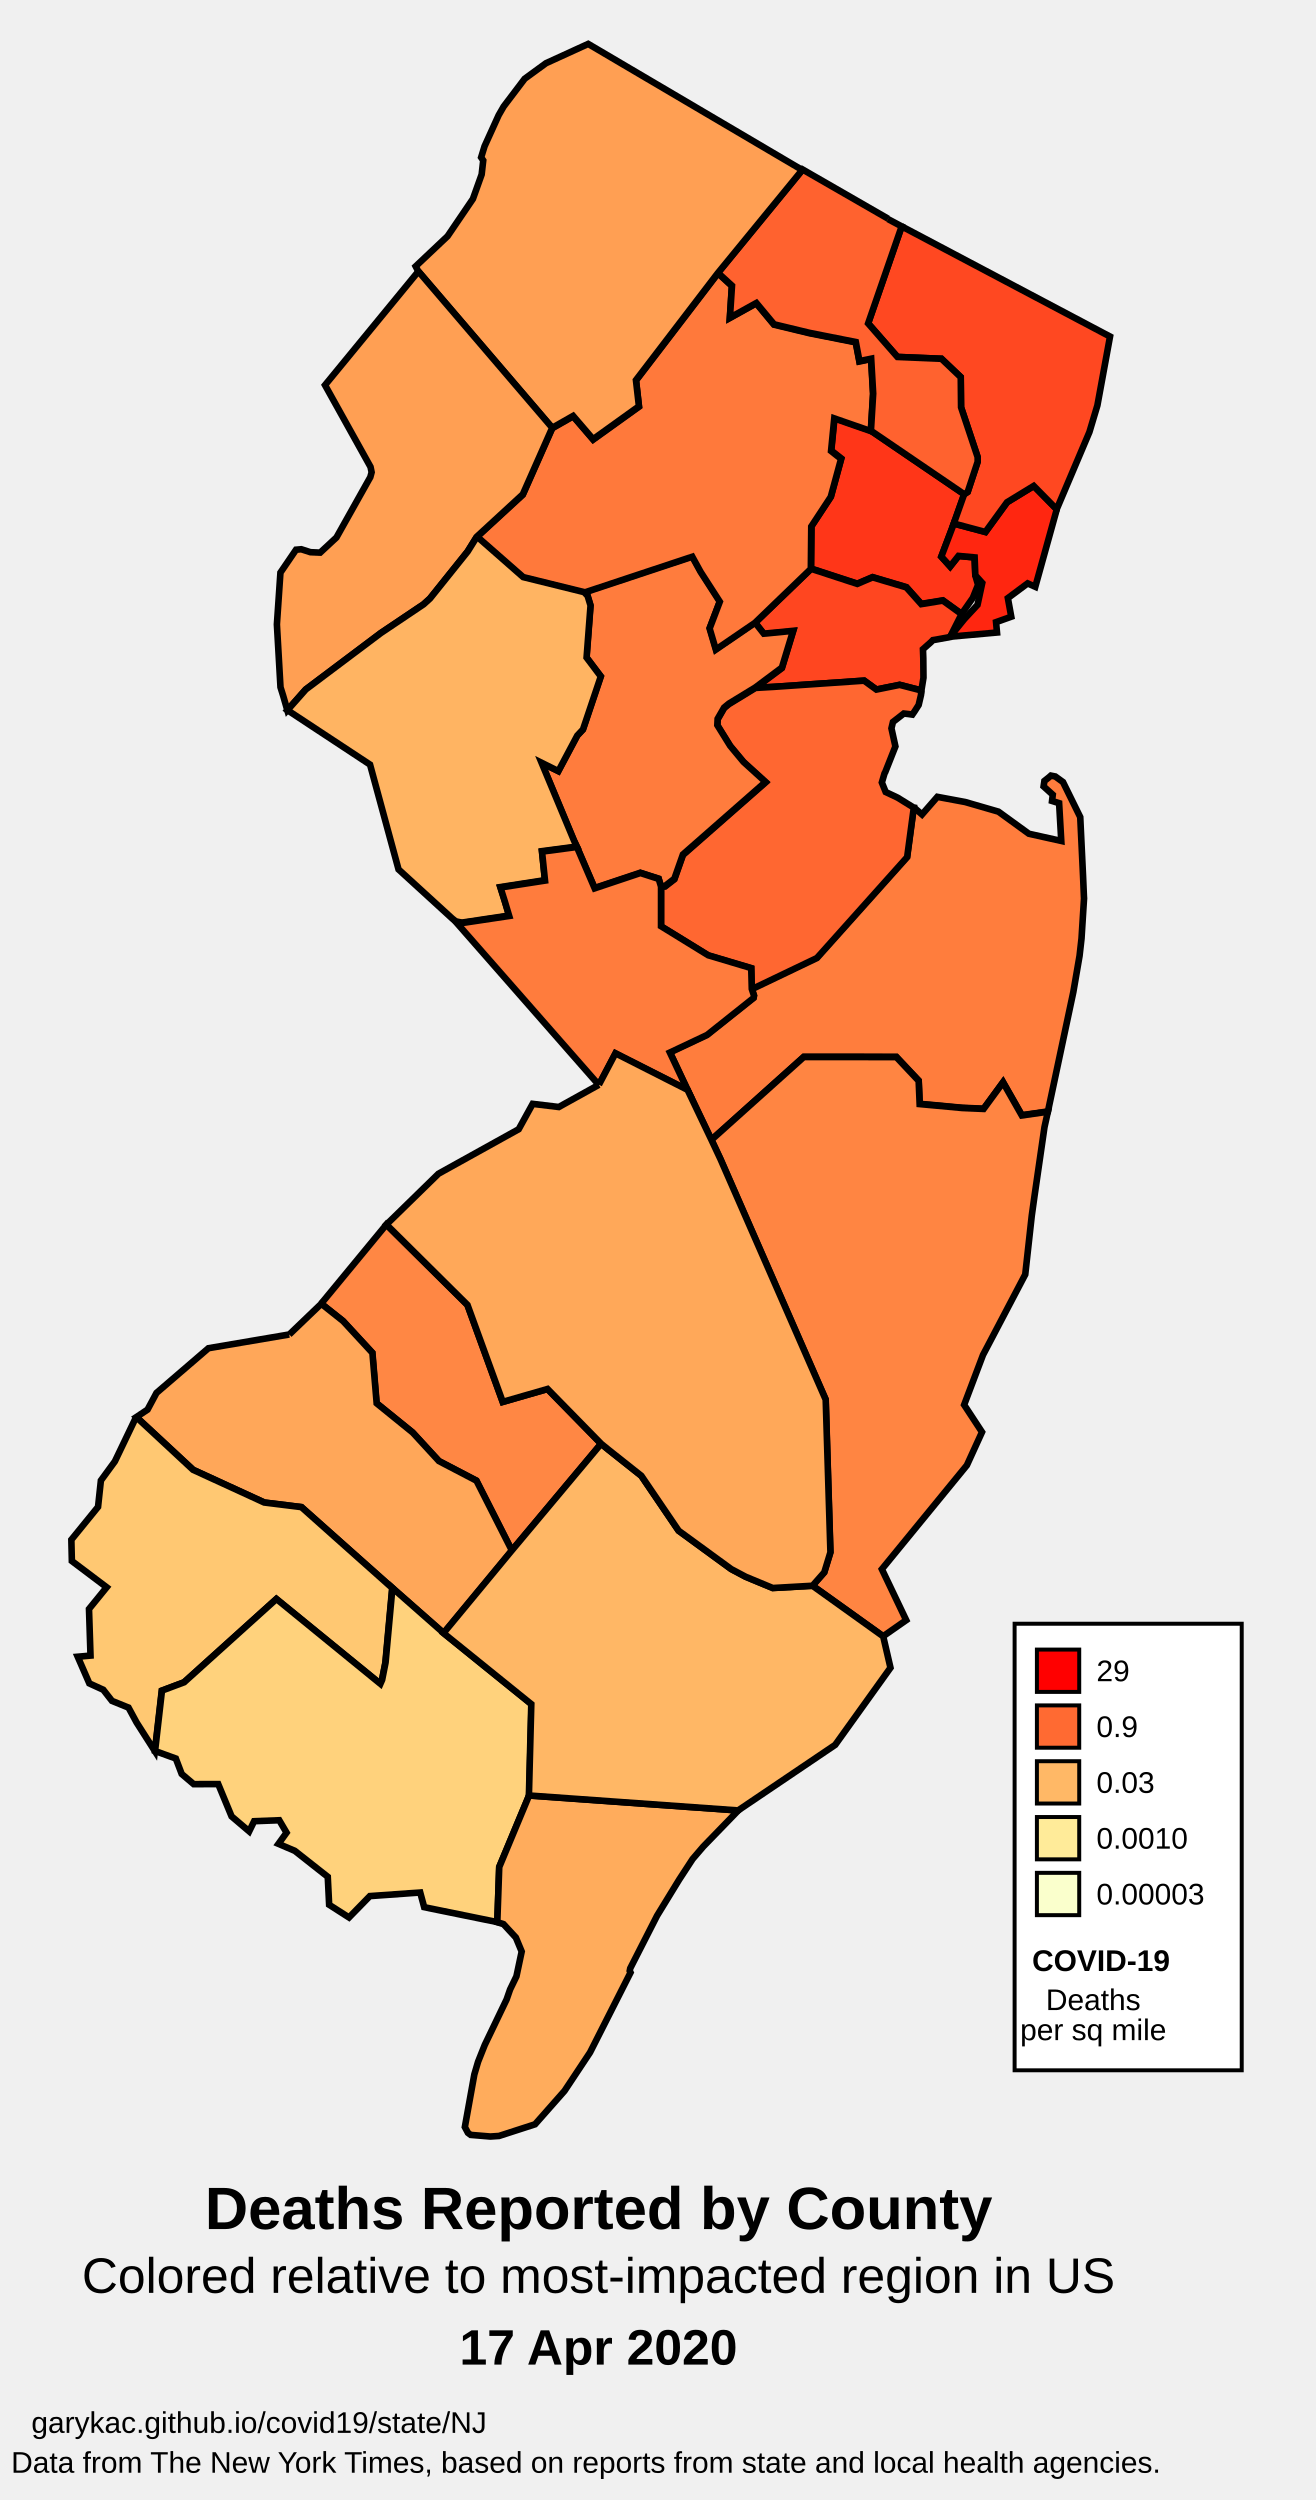
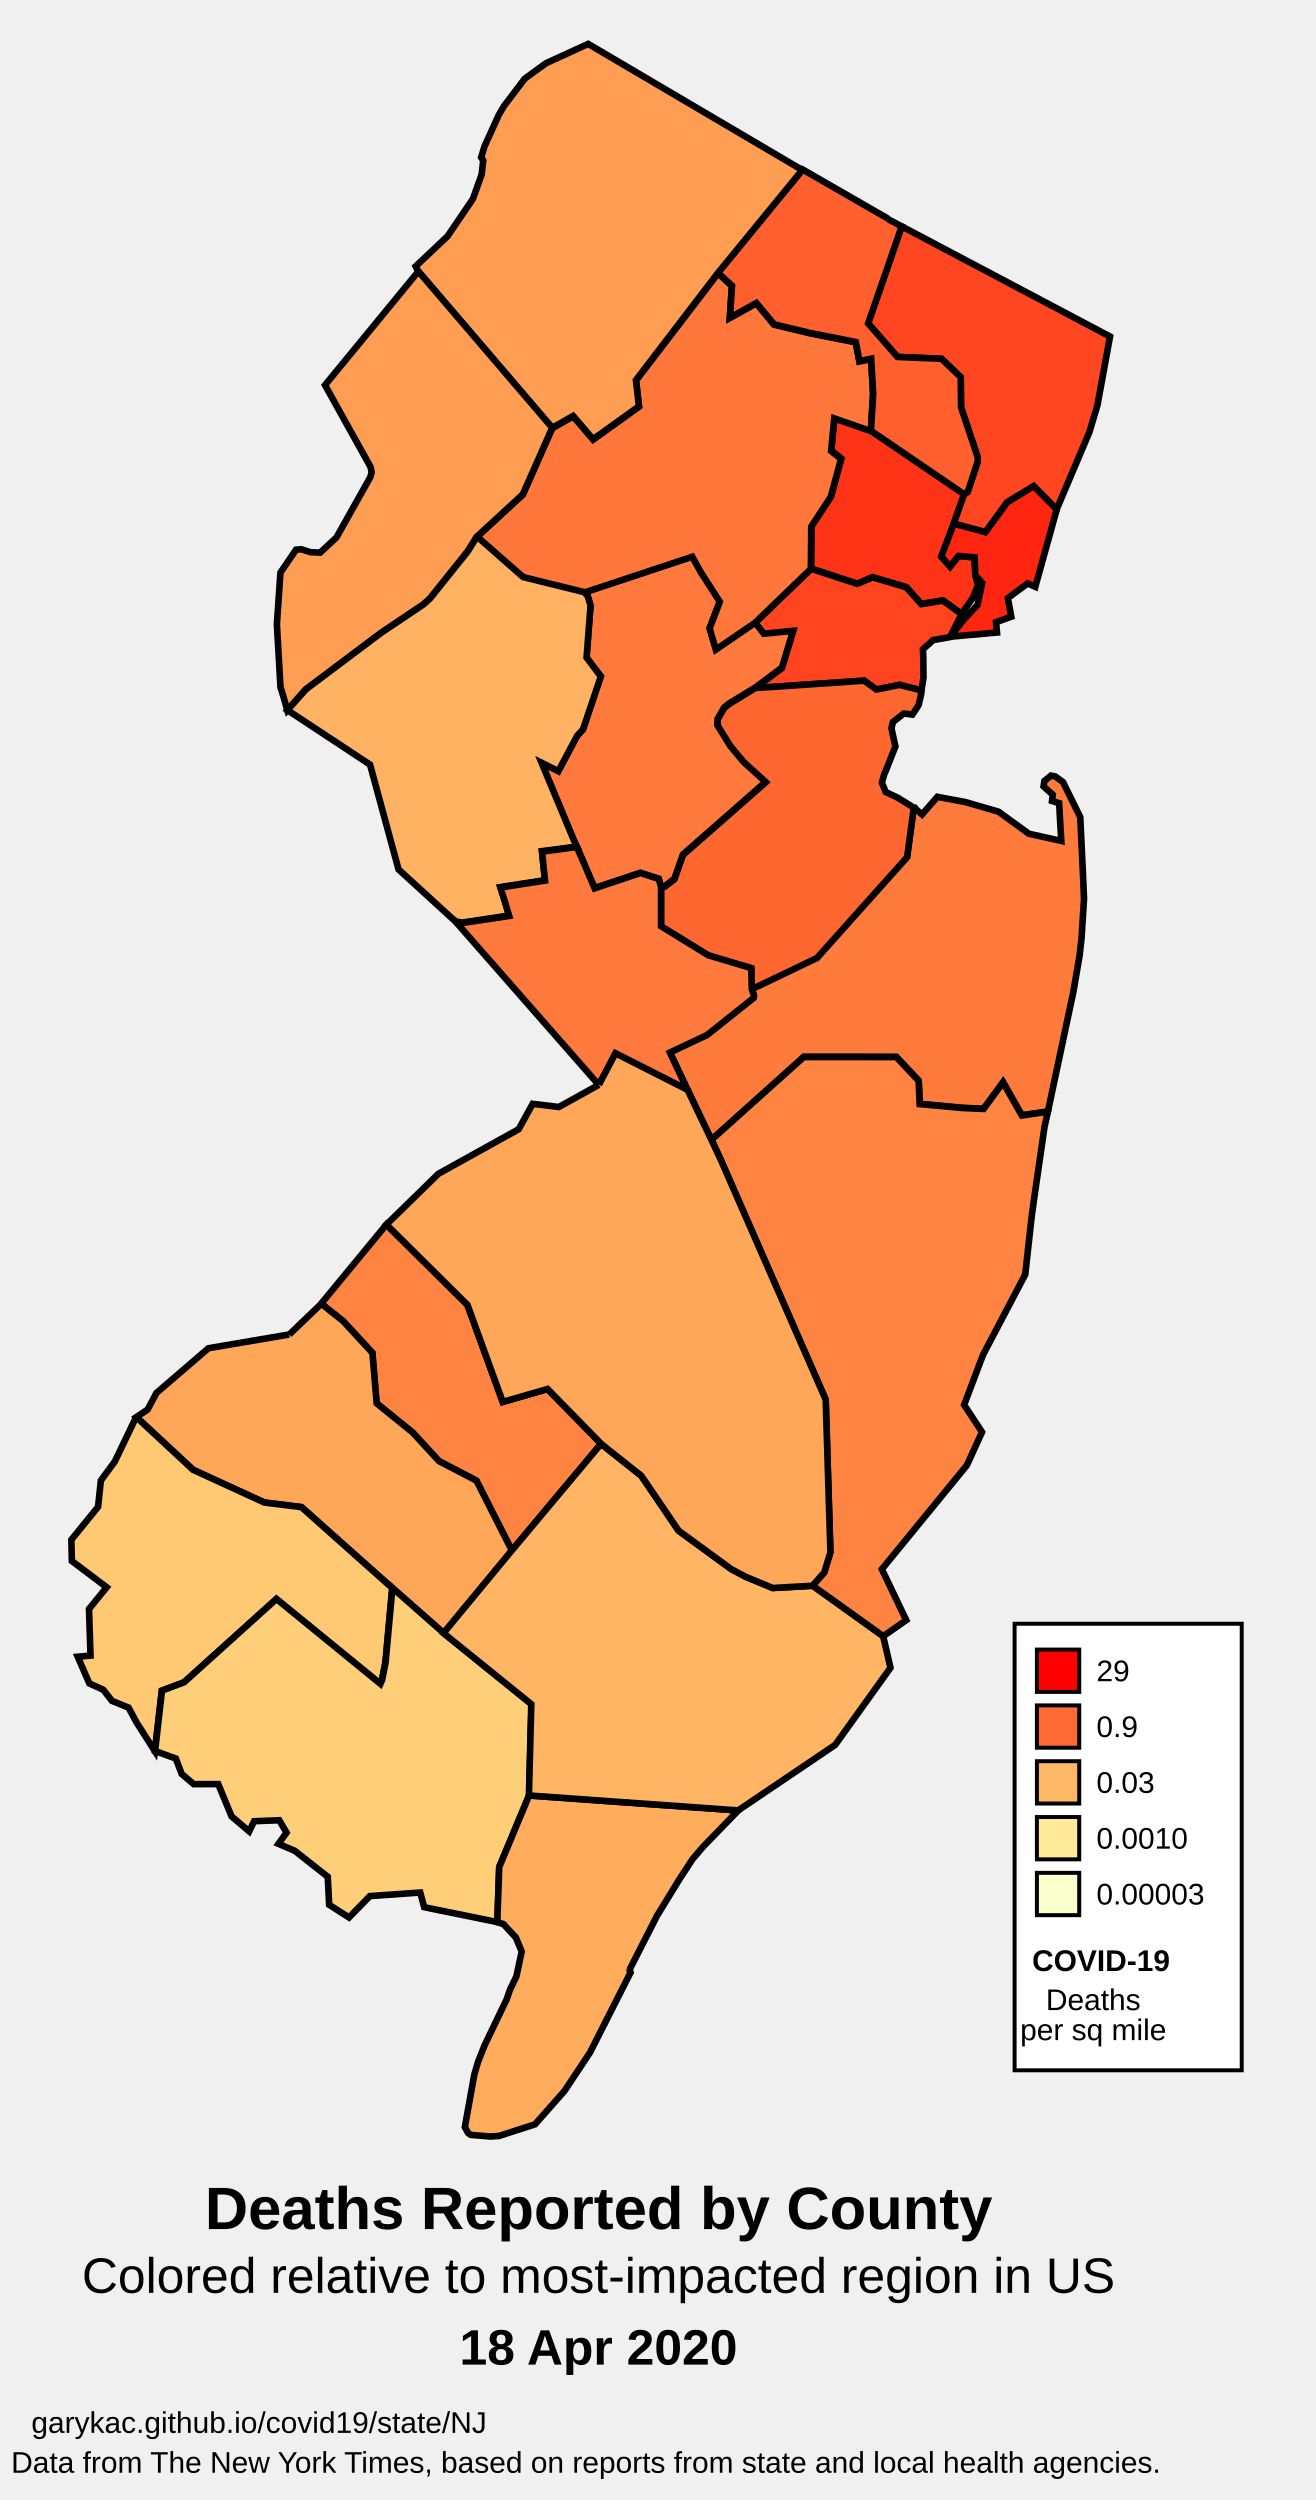
<svg xmlns="http://www.w3.org/2000/svg" width="330" height="627.07" version="1.0" id="svg2">
  <defs id="defs9439" />
  <style id="style6">
  #counties {fill:#d0d0d0;stroke:#000;stroke-width:.178;} 
  #borders {fill:none;stroke:#221e1f;stroke-width:.891;} 
  #separator {fill:none;stroke:#a9a9a9;stroke-width:2.318;}
  #legend-1 {fill:#ff0000;}
  #legend-2 {fill:#ff6a32;}
  #legend-3 {fill:#ffb866;}
  #legend-4 {fill:#ffeb99;}
  #legend-5 {fill:#faffcc;}
-   #c34041 {fill:#ff9f53;}
-   #c34039 {fill:#ff4620;}
-   #c34019 {fill:#ffb462;}
-   #c34011 {fill:#ffd27c;}
-   #c34013 {fill:#ff3618;}
-   #c34015 {fill:#ffa759;}
-   #c34017 {fill:#ff2610;}
+   #c34041 {fill:#ff9e52;}
+   #c34039 {fill:#ff441f;}
+   #c34019 {fill:#ffb261;}
+   #c34011 {fill:#ffce78;}
+   #c34013 {fill:#ff3417;}
+   #c34015 {fill:#ffa758;}
+   #c34017 {fill:#ff2510;}
  #c34009 {fill:#ffac5c;}
-   #c34003 {fill:#ff4821;}
-   #c34001 {fill:#ffb765;}
-   #c34007 {fill:#ff8744;}
-   #c34005 {fill:#ffa859;}
-   #c34021 {fill:#ff7c3d;}
-   #c34025 {fill:#ff7d3d;}
-   #c34037 {fill:#ff9f53;}
-   #c34035 {fill:#ff7c3d;}
-   #c34033 {fill:#ffc872;}
-   #c34031 {fill:#ff622f;}
+   #c34003 {fill:#ff4620;}
+   #c34001 {fill:#ffb563;}
+   #c34007 {fill:#ff8442;}
+   #c34005 {fill:#ffa758;}
+   #c34021 {fill:#ff7a3c;}
+   #c34025 {fill:#ff7b3c;}
+   #c34037 {fill:#ff9e53;}
+   #c34035 {fill:#ff7a3c;}
+   #c34033 {fill:#ffc873;}
+   #c34031 {fill:#ff602d;}
  #c34023 {fill:#ff6731;}
-   #c34027 {fill:#ff793b;}
-   #c34029 {fill:#ff8542;}
+   #c34027 {fill:#ff773a;}
+   #c34029 {fill:#ff8341;}
 </style>
  <g id="layer1" style="display:inline" transform="translate(0,1.0703125e-5)">
    <g id="g10509" transform="translate(-622.3246,8.460373)">
      <rect y="398.82" x="876.817" height="112.008" width="56.966" id="rect10421" style="fill:#ffffff;fill-opacity:1;stroke:#000000;stroke-width:1;stroke-linecap:round;stroke-linejoin:miter;stroke-miterlimit:4;stroke-dasharray:none;stroke-dashoffset:0;stroke-opacity:1" />
      <rect y="405.301" x="882.409" height="10.615" width="10.615" id="legend-1" style="stroke:#000000;stroke-width:1" />
      <rect style="stroke:#000000;stroke-width:1" id="legend-2" width="10.615" height="10.615" x="882.409" y="419.301" />
      <rect y="433.301" x="882.409" height="10.615" width="10.615" id="legend-3" style="stroke:#000000;stroke-width:1" />
      <rect style="stroke:#000000;stroke-width:1" id="legend-4" width="10.615" height="10.615" x="882.409" y="447.301" />
      <rect y="461.301" x="882.409" height="10.615" width="10.615" id="legend-5" style="stroke:#000000;stroke-width:1" />
      <text id="text10456" y="413.239" x="897.338" style="font-style:normal;font-weight:normal;font-size:7.5px;line-height:125%;font-family:sans-serif;letter-spacing:0px;word-spacing:0px;fill:#000000;fill-opacity:1;stroke:none;stroke-width:1px;stroke-linecap:butt;stroke-linejoin:miter;stroke-opacity:1" xml:space="preserve">
        <tspan style="font-style:normal;font-variant:normal;font-weight:normal;font-stretch:normal;font-family:Arial;-inkscape-font-specification:Arial" y="413.239" x="897.338" id="tspan10458">29</tspan>
      </text>
      <text xml:space="preserve" style="font-style:normal;font-weight:normal;font-size:7.5px;line-height:125%;font-family:sans-serif;letter-spacing:0px;word-spacing:0px;fill:#000000;fill-opacity:1;stroke:none;stroke-width:1px;stroke-linecap:butt;stroke-linejoin:miter;stroke-opacity:1" x="897.338" y="427.239" id="text10460">
        <tspan id="tspan10462" x="897.338" y="427.239" style="font-style:normal;font-variant:normal;font-weight:normal;font-stretch:normal;font-family:Arial;-inkscape-font-specification:Arial">0.9</tspan>
      </text>
      <text id="text10464" y="441.239" x="897.338" style="font-style:normal;font-weight:normal;font-size:7.5px;line-height:125%;font-family:sans-serif;letter-spacing:0px;word-spacing:0px;fill:#000000;fill-opacity:1;stroke:none;stroke-width:1px;stroke-linecap:butt;stroke-linejoin:miter;stroke-opacity:1" xml:space="preserve">
        <tspan style="font-style:normal;font-variant:normal;font-weight:normal;font-stretch:normal;font-family:Arial;-inkscape-font-specification:Arial" y="441.239" x="897.338" id="tspan10466">0.03</tspan>
      </text>
      <text xml:space="preserve" style="font-style:normal;font-weight:normal;font-size:7.5px;line-height:125%;font-family:sans-serif;letter-spacing:0px;word-spacing:0px;fill:#000000;fill-opacity:1;stroke:none;stroke-width:1px;stroke-linecap:butt;stroke-linejoin:miter;stroke-opacity:1" x="897.338" y="455.239" id="text10468">
        <tspan id="tspan10470" x="897.338" y="455.239" style="font-style:normal;font-variant:normal;font-weight:normal;font-stretch:normal;font-family:Arial;-inkscape-font-specification:Arial">0.0010</tspan>
      </text>
      <text id="text10472" y="469.239" x="897.338" style="font-style:normal;font-weight:normal;font-size:7.5px;line-height:125%;font-family:sans-serif;letter-spacing:0px;word-spacing:0px;fill:#000000;fill-opacity:1;stroke:none;stroke-width:1px;stroke-linecap:butt;stroke-linejoin:miter;stroke-opacity:1" xml:space="preserve">
        <tspan style="font-style:normal;font-variant:normal;font-weight:normal;font-stretch:normal;font-family:Arial;-inkscape-font-specification:Arial" y="469.239" x="897.338" id="tspan10474">0.00003</tspan>
      </text>
      <g transform="translate(0,-2.192453)" id="g10492">
        <text xml:space="preserve" style="font-style:normal;font-weight:normal;font-size:7.5px;line-height:125%;font-family:sans-serif;text-align:center;letter-spacing:0px;word-spacing:0px;text-anchor:middle;fill:#000000;fill-opacity:1;stroke:none;stroke-width:1px;stroke-linecap:butt;stroke-linejoin:miter;stroke-opacity:1" x="905.319" y="497.919" id="text10480">
          <tspan id="tspan10482" x="905.319" y="497.919" style="font-style:normal;font-variant:normal;font-weight:normal;font-stretch:normal;font-family:Arial;-inkscape-font-specification:Arial;text-align:center;text-anchor:middle">Deaths</tspan>
        </text>
        <text id="text10484" y="505.458" x="905.319" style="font-style:normal;font-weight:normal;font-size:7.5px;line-height:125%;font-family:sans-serif;text-align:center;letter-spacing:0px;word-spacing:0px;text-anchor:middle;fill:#000000;fill-opacity:1;stroke:none;stroke-width:1px;stroke-linecap:butt;stroke-linejoin:miter;stroke-opacity:1" xml:space="preserve">
          <tspan style="font-style:normal;font-variant:normal;font-weight:normal;font-stretch:normal;font-family:Arial;-inkscape-font-specification:Arial;text-align:center;text-anchor:middle" y="505.458" x="905.319" id="tspan10486">per sq mile</tspan>
        </text>
      </g>
      <text id="text10488" y="485.919" x="905.319" style="font-style:normal;font-weight:normal;font-size:7.5px;line-height:125%;font-family:sans-serif;text-align:center;letter-spacing:0px;word-spacing:0px;text-anchor:middle;fill:#000000;fill-opacity:1;stroke:none;stroke-width:1px;stroke-linecap:butt;stroke-linejoin:miter;stroke-opacity:1" xml:space="preserve">
        <tspan style="font-style:normal;font-variant:normal;font-weight:bold;font-stretch:normal;font-family:Arial;-inkscape-font-specification:'Arial Bold';text-align:center;text-anchor:middle" y="485.919" x="905.319" id="tspan10490">COVID-19</tspan>
      </text>
    </g>
    <text xml:space="preserve" style="font-style:normal;font-weight:normal;font-size:7.5px;line-height:125%;font-family:sans-serif;text-align:center;letter-spacing:0px;word-spacing:0px;text-anchor:middle;fill:#000000;fill-opacity:1;stroke:none;stroke-width:1px;stroke-linecap:butt;stroke-linejoin:miter;stroke-opacity:1" x="151.849" y="620.237" id="text10498">
      <tspan id="tspan10500" x="151.849" y="620.237" style="font-style:normal;font-variant:normal;font-weight:normal;font-stretch:normal;font-family:Arial;-inkscape-font-specification:Arial;text-align:center;text-anchor:middle">Data from The New York Times, based on reports from state and local health agencies.</tspan>
    </text>
    <g id="g10510" transform="translate(-504.6264,0.4679467)">
      <text xml:space="preserve" style="font-style:normal;font-weight:normal;font-size:7.5px;line-height:125%;font-family:sans-serif;text-align:center;letter-spacing:0px;word-spacing:0px;text-anchor:middle;fill:#000000;fill-opacity:1;stroke:none;stroke-width:1px;stroke-linecap:butt;stroke-linejoin:miter;stroke-opacity:1" x="661.613" y="558.64" id="text10502">
        <tspan id="tspan10504" x="661.613" y="558.64" style="font-style:normal;font-variant:normal;font-weight:bold;font-stretch:normal;font-size:15px;font-family:Arial;-inkscape-font-specification:'Arial Bold';text-align:center;text-anchor:middle">Deaths Reported by County</tspan>
      </text>
      <text id="text10506" y="574.64" x="661.57" style="font-style:normal;font-weight:normal;font-size:7.5px;line-height:125%;font-family:sans-serif;text-align:center;letter-spacing:0px;word-spacing:0px;text-anchor:middle;fill:#000000;fill-opacity:1;stroke:none;stroke-width:1px;stroke-linecap:butt;stroke-linejoin:miter;stroke-opacity:1" xml:space="preserve">
        <tspan style="font-style:normal;font-variant:normal;font-weight:normal;font-stretch:normal;font-size:12.5px;font-family:Arial;-inkscape-font-specification:Arial;text-align:center;text-anchor:middle" y="574.64" x="661.57" id="tspan10508">Colored relative to most-impacted region in US</tspan>
      </text>
      <text xml:space="preserve" style="font-style:normal;font-weight:normal;font-size:7.5px;line-height:125%;font-family:sans-serif;text-align:center;letter-spacing:0px;word-spacing:0px;text-anchor:middle;fill:#000000;fill-opacity:1;stroke:none;stroke-width:1px;stroke-linecap:butt;stroke-linejoin:miter;stroke-opacity:1" x="661.57" y="592.64" id="text10536">
-         <tspan id="tspan10538" x="661.57" y="592.64" style="font-style:normal;font-variant:normal;font-weight:bold;font-stretch:normal;font-size:12.5px;font-family:Arial;-inkscape-font-specification:'Arial Bold';text-align:center;text-anchor:middle">17 Apr 2020</tspan>
+         <tspan id="tspan10538" x="661.57" y="592.64" style="font-style:normal;font-variant:normal;font-weight:bold;font-stretch:normal;font-size:12.5px;font-family:Arial;-inkscape-font-specification:'Arial Bold';text-align:center;text-anchor:middle">18 Apr 2020</tspan>
      </text>
    </g>
    <text id="text10516" y="610.237" x="7.866" style="font-style:normal;font-weight:normal;font-size:7.5px;line-height:125%;font-family:sans-serif;text-align:end;letter-spacing:0px;word-spacing:0px;text-anchor:end;fill:#000000;fill-opacity:1;stroke:none;stroke-width:1px;stroke-linecap:butt;stroke-linejoin:miter;stroke-opacity:1" xml:space="preserve">
      <tspan style="font-style:normal;font-variant:normal;font-weight:normal;font-stretch:normal;font-family:Arial;-inkscape-font-specification:Arial;text-align:start;text-anchor:start" y="610.237" x="7.866" id="tspan10518">garykac.github.io/covid19/state/NJ</tspan>
    </text>
  </g>
  <g id="layer2" style="display:inline;fill:#fff;stroke:#000;stroke-width:.178;" transform="translate(0,1.0703125e-5)">
    <g id="g25761" transform="matrix(9.136597,1.812447,-1.812447,9.136597,-7596.108,-3365.373)">
      <path id="c34025" d="m 898.58,212.247 0.259,0.148 0.313,-0.546 0.762,-0.009 0.929,0.08 0.919,0.424 0.894,0.021 -0.255,-0.987 -0.198,-0.021 -0.014,-0.169 -0.286,-0.171 -0.007,-0.149 0.089,-0.105 0.055,-0.07 0.121,0 0.232,0.107 0.639,0.835 0.385,1.55 0.13,0.535 0.011,0.04 0.144,1.075 0.039,0.467 0.025,0.99 -0.045,3.287 -0.669,0.236 -0.669,-0.774 -0.374,0.802 -0.571,0.088 -1.144,0.119 -0.148,-0.609 -0.715,-0.51 -2.444,0.483 -2.007,2.676 -0.893,-1.196 -0.665,-0.901 0.891,-0.659 1.034,-1.221 0,-0.06 -0.095,-0.168 1.559,-1.166 1.854,-3.136 -0.084,-1.347" style="stroke:#000" />
      <path id="c34029" d="m 894.98,222.097 2.007,-2.676 2.444,-0.483 0.715,0.51 0.148,0.609 1.144,-0.119 0.571,-0.088 0.374,-0.802 0.669,0.774 0.669,-0.235 -0.009,0.426 0.098,1.879 0.03,0.523 0.136,1.59 -0.694,2.345 -0.237,1.418 0.615,0.626 -0.226,0.956 -1.701,3.19 0.91,1.219 -0.524,0.546 -2.134,-0.967 0.241,-0.415 0.057,-0.562 -0.925,-4.009 -4.042,-5.804 -0.337,-0.458" style="stroke:#000" />
      <path id="c34013" d="m 895.48,202.527 2.797,1.189 -0.121,0.829 -0.158,0.939 0.285,0.213 0.165,-0.321 0.434,-0.045 0.112,0.469 0.122,0.237 -0.07,0.371 -0.211,0.481 -0.566,-0.259 -0.552,0.206 -0.482,-0.364 -0.945,-0.088 -0.37,0.253 -1.3,-0.157 -0.211,-1.122 0.359,-0.884 0.074,-1.059 -0.306,-0.156 -0.086,-0.878 1.032,0.144" style="stroke:#000" />
      <path id="c34039" d="m 894.62,206.487 1.3,0.157 0.37,-0.253 0.945,0.088 0.482,0.364 0.552,-0.206 0.566,0.259 -0.186,0.666 -0.356,0.141 -0.08,0.03 -0.039,0.06 -0.176,0.232 0.056,0.236 0.107,0.515 0.012,0.346 -0.604,-0.034 -0.589,0.246 -0.371,-0.171 -2.349,0.636 -0.483,0.125 0.595,-0.661 0.103,-1.03 -0.758,0.228 -0.293,-0.251 1.196,-1.719" style="stroke:#000" />
      <path id="c34017" d="m 900.8,203.627 -0.162,2.161 -0.22,-0.05 -0.445,0.492 0.187,0.474 -0.373,0.223 0.079,0.269 -1.218,0.357 0.287,-0.545 0.272,-0.441 0.01,-0.602 -0.223,-0.167 -0.112,-0.469 -0.434,0.045 -0.165,0.321 -0.285,-0.213 0.158,-0.939 0.88,0.058 0.415,-0.899 0.62,-0.571 0.729,0.496" style="stroke:#000" />
      <path id="c34003" d="m 895.22,196.967 6.081,1.819 0.027,1.884 -0.071,0.747 -0.46,2.211 -0.729,-0.496 -0.62,0.571 -0.415,0.899 -0.88,-0.058 0.121,-0.829 0.08,-0.08 0.105,-0.85 -0.025,-0.122 -0.699,-1.228 -0.166,-0.795 -0.605,-0.384 -1.173,0.182 -0.95,-0.732 0.378,-2.739" style="stroke:#000" />
      <path id="c34023" d="m 898.17,209.117 0.016,0.129 -0.009,0.273 -0.076,0.195 -0.041,0.094 -0.112,0.006 -0.119,0.01 -0.242,0.28 -0.007,0.176 0.2,0.457 -0.135,0.737 -0.011,0.03 -0.023,0.257 0.151,0.231 0.343,0.086 0.471,0.176 0.01,0 0.084,1.347 -1.854,3.136 -1.559,1.166 -0.124,-0.548 -1.204,-0.114 -1.398,-0.52 -0.207,-1.046 0.105,-0.03 0.209,-0.241 0.099,-0.686 1.802,-2.349 -0.687,-0.414 -0.435,-0.353 -0.449,-0.481 -0.025,-0.168 0.112,-0.331 0.105,-0.129 0.617,-0.568 0.483,-0.125 2.349,-0.636 0.371,0.171 0.589,-0.246 0.604,0.034" style="stroke:#000" />
      <path id="c34035" d="m 893.42,208.197 0.293,0.251 0.758,-0.228 -0.103,1.03 -0.595,0.661 -0.617,0.568 -0.105,0.129 -0.112,0.331 0.025,0.168 0.449,0.481 0.435,0.353 0.687,0.414 -1.802,2.349 -0.099,0.686 -0.209,0.241 -0.105,0.03 -0.102,-0.191 -0.515,-0.06 -1.127,0.644 -0.69,-1.004 -0.107,-0.144 -1.263,-1.884 0.487,0.132 0.313,-1.038 0.119,-0.191 0.193,-1.494 -0.475,-0.424 -0.168,-1.395 -0.128,-0.24 -0.112,-0.08 2.676,-1.519 0.299,0.356 0.664,0.688 -0.129,0.761 0.275,0.524 0.891,-0.909" style="stroke:#000" />
      <path id="c34027" d="m 890.61,199.167 0.438,0.266 0.113,0.856 0.621,-0.526 0.58,0.47 0.98,0.04 1.272,0 0.196,0.485 0.297,-0.125 0.236,0.911 0.135,0.993 -1.032,-0.144 0.086,0.878 0.306,0.156 -0.074,1.059 -0.359,0.884 0.211,1.122 -1.196,1.719 -0.891,0.909 -0.275,-0.524 0.129,-0.761 -0.664,-0.688 -0.299,-0.356 -2.676,1.519 -1.688,-0.078 -1.431,-0.828 0.994,-1.361 0.429,-1.911 0.491,-0.425 0.65,0.51 1.038,-1.109 -0.216,-0.676 1.599,-3.251" style="stroke:#000" />
      <path id="c34031" d="m 894.82,196.847 0.401,0.121 -0.378,2.739 0.95,0.732 1.173,-0.182 0.605,0.384 0.166,0.795 0.699,1.228 0.025,0.122 -0.105,0.85 -0.08,0.08 -2.797,-1.189 -0.135,-0.993 -0.236,-0.911 -0.297,0.125 -0.196,-0.485 -1.272,0 -0.98,-0.04 -0.58,-0.47 -0.621,0.526 -0.113,-0.856 -0.438,-0.266 1.694,-3.173 2.516,0.852" style="stroke:#000" />
      <path id="c34037" d="m 892.3,195.997 -1.694,3.173 -1.599,3.251 0.216,0.676 -1.038,1.109 -0.65,-0.51 -0.491,0.425 -4.356,-3.432 -0.096,-0.119 0.685,-0.963 0.474,-1.118 0.103,-0.692 -0.032,-0.378 -0.071,-0.07 0.032,-0.313 0.209,-0.892 0.087,-0.257 0.41,-0.843 0.481,-0.522 1.014,-0.731 6.315,2.209" style="stroke:#000" />
      <path id="c34041" d="m 882.69,200.687 4.356,3.432 -0.429,1.911 -0.994,1.361 -0.166,0.44 -0.749,1.439 -0.137,0.185 -0.979,0.983 -1.688,1.884 -0.376,0.644 -0.187,-0.362 -0.114,-0.209 -0.424,-1.64 -0.178,-1.387 0.292,-0.686 0.136,-0.04 0.257,0.03 0.26,-0.04 0.351,-0.486 0.578,-1.771 0.009,-0.135 -0.057,-0.136 -1.631,-1.922 1.872,-3.496" style="stroke:#000" />
      <path id="c34019" d="m 885.63,207.387 1.431,0.828 1.688,0.078 0.112,0.08 0.128,0.24 0.168,1.395 0.475,0.424 -0.193,1.494 -0.119,0.191 -0.313,1.038 -0.487,-0.132 1.263,1.884 0.107,0.144 -0.896,0.304 0.231,0.75 -1.141,0.416 0.179,0.327 0.201,0.379 -1.211,0.435 -0.168,0 -0.114,-0.06 -1.671,-1.013 -1.302,-2.619 -2.466,-1.005 0.376,-0.644 1.688,-1.884 0.979,-0.983 0.137,-0.185 0.749,-1.439 0.166,-0.44" style="stroke:#000" />
      <path id="c34021" d="m 889.89,215.057 0.69,1.004 1.127,-0.644 0.515,0.06 0.102,0.191 0.207,1.046 1.398,0.52 1.204,0.114 0.124,0.548 0.095,0.168 0,0.06 -1.034,1.221 -0.891,0.659 0.665,0.901 -2.096,-0.588 -0.273,0.918 -4.636,-3.561 0.168,0 1.211,-0.435 -0.201,-0.379 -0.179,-0.327 1.141,-0.416 -0.231,-0.75 0.896,-0.304" style="stroke:#000" />
      <path id="c34007" d="m 885.53,228.467 1.309,-2.433 2.562,1.698 1.44,2.377 1.115,-0.576 1.705,1.167 -1.801,3.288 -1.304,-1.662 -1.094,-0.321 -0.843,-0.617 -1.105,-0.583 -0.377,-1.311 -0.94,-0.685 -0.667,-0.344" style="stroke:#000" />
      <path id="c34015" d="m 884.85,229.447 0.686,-0.981 0.667,0.344 0.94,0.685 0.377,1.311 1.105,0.583 0.843,0.617 1.094,0.321 1.304,1.662 -1.371,2.54 -1.592,-0.925 -2.823,-1.661 -1.006,0.073 -2.052,-0.491 -1.777,-1.097 0.256,-0.255 0.149,-0.489 1.138,-1.452 2.061,-0.786" style="stroke:#000" />
      <path id="c34033" d="m 881.24,232.427 1.777,1.097 2.052,0.491 1.006,-0.073 2.823,1.661 0.21,2.007 0,0.476 -0.025,0.113 -3.19,-1.696 -2.002,2.684 -0.542,0.336 0.134,1.632 -0.632,-0.66 -0.291,-0.351 -0.473,-0.091 -0.287,-0.248 -0.402,-0.095 -0.447,-0.644 0.332,-0.097 -0.284,-1.223 0.353,-0.666 -1.057,-0.511 -0.125,-0.56 0.533,-1.007 -0.063,-0.712 0.269,-0.578 0.329,-1.282" style="stroke:#000" />
      <path id="c34011" d="m 893.6,240.367 -0.413,2.044 0.238,1.466 -2.01,-0.011 -0.182,-0.367 -1.311,0.359 -0.439,0.674 -0.591,-0.232 -0.183,-0.731 -1.006,-0.513 -0.469,-0.099 0.155,-0.338 -0.258,-0.29 -0.658,0.157 -0.078,0.294 -0.543,-0.303 -0.522,-0.783 -0.648,0.13 -0.37,-0.206 -0.236,-0.377 -0.588,-0.09 -0.134,-1.632 0.542,-0.336 2.002,-2.684 3.19,1.696 0.025,-0.113 0,-0.476 -0.21,-2.007 1.592,0.925 2.692,1.415 0.416,2.426" style="stroke:#000" />
      <path id="c34009" d="m 893.6,240.367 5.604,-0.701 -0.733,1.134 -0.218,0.387 -0.248,0.617 -0.394,1.067 -0.433,1.53 0,0.07 0.007,0.01 0.023,0.03 -0.651,2.323 -0.472,1.148 -0.604,1.038 -0.891,0.497 -0.225,0.06 -0.53,0.06 -0.082,-0.04 -0.112,-0.137 -0.025,-1.437 0.032,-0.355 0.089,-0.481 0.339,-1.318 0.039,-0.28 0.099,-0.38 0.009,-0.682 -0.227,-0.339 -0.396,-0.289 -0.175,-0.02 -0.238,-1.466 0.413,-2.044" style="stroke:#000" />
      <path id="c34001" d="m 902.12,234.307 0.357,0.792 -1.056,2.326 -2.221,2.241 -5.604,0.701 -0.416,-2.426 -2.692,-1.415 1.371,-2.54 1.801,-3.288 0.242,0.128 0.986,0.507 1.273,1.255 1.59,0.738 0.426,0.128 0.77,0.154 1.038,-0.268 2.134,0.967" style="stroke:#000" />
      <path id="c34005" d="m 891.72,221.227 0.273,-0.918 2.096,0.588 0.893,1.196 0.337,0.458 4.042,5.804 0.925,4.009 -0.057,0.562 -0.241,0.415 -1.038,0.268 -0.77,-0.154 -0.426,-0.128 -1.59,-0.738 -1.273,-1.255 -0.986,-0.507 -0.242,-0.128 -1.705,-1.167 -1.115,0.576 -1.44,-2.377 -2.562,-1.698 1.109,-1.616 1.885,-1.595 0.236,-0.743 0.707,-0.054 0.942,-0.797" style="stroke:#000" />
    </g>
  </g>
</svg>
